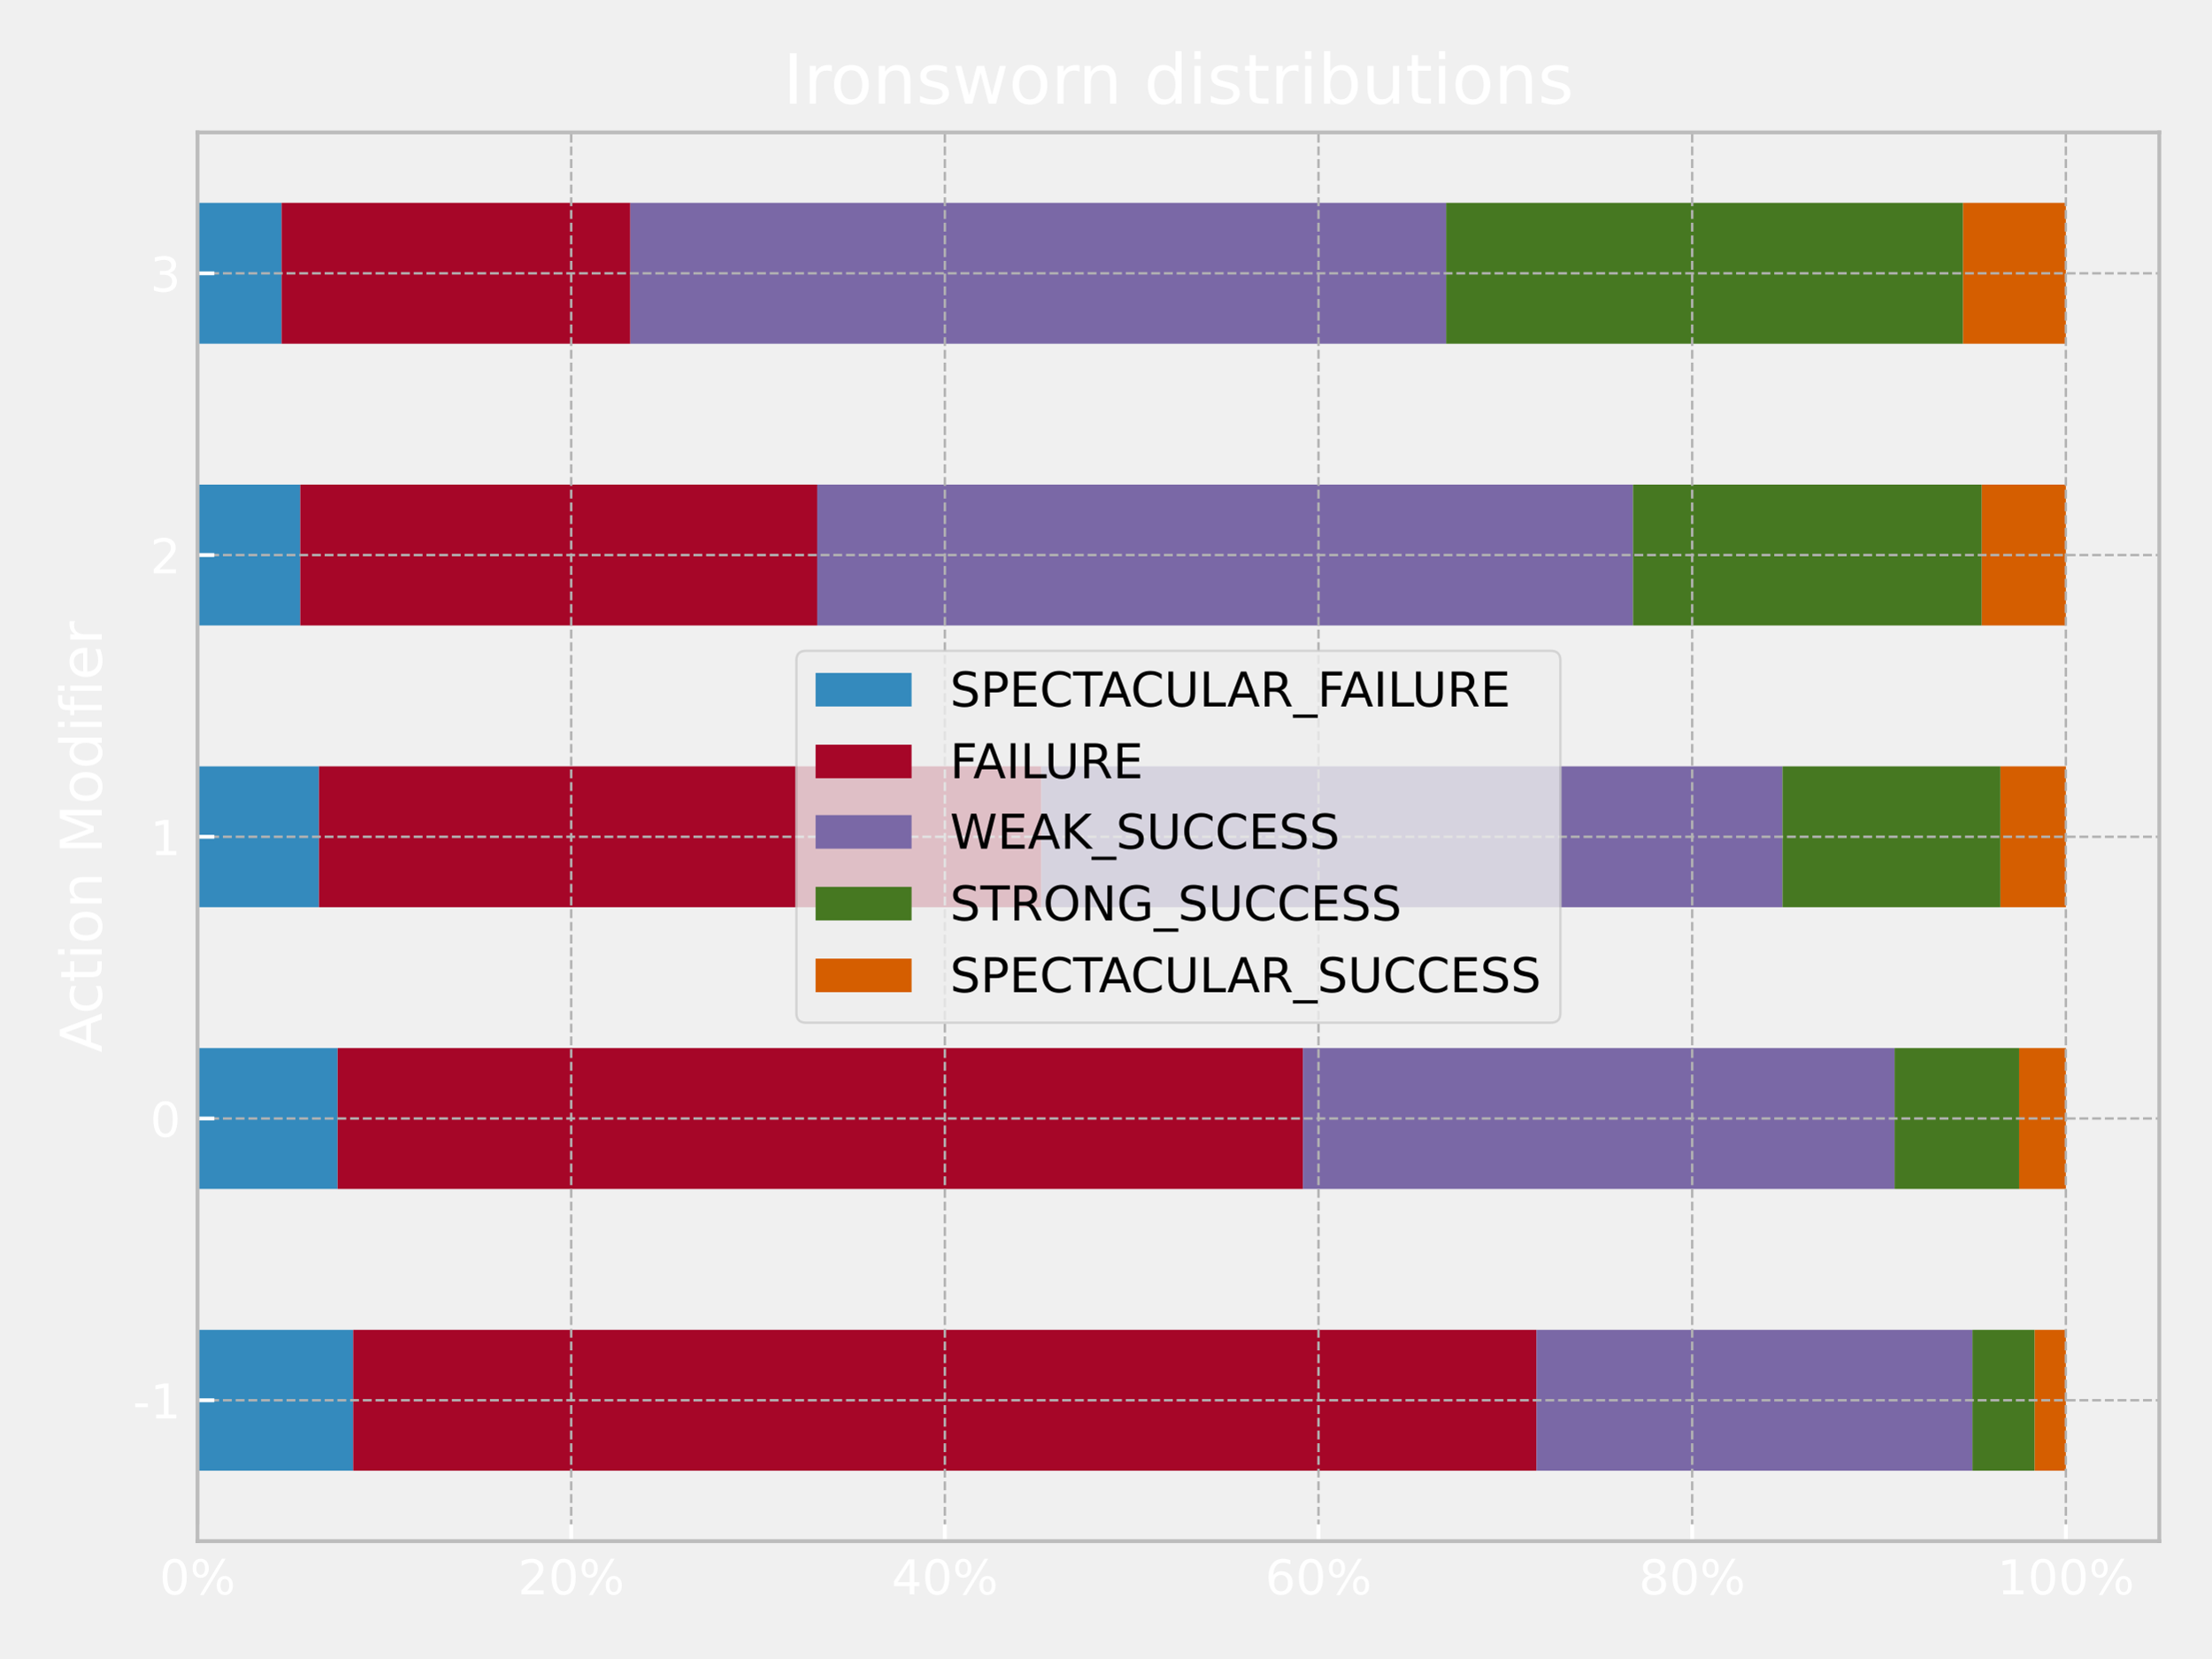
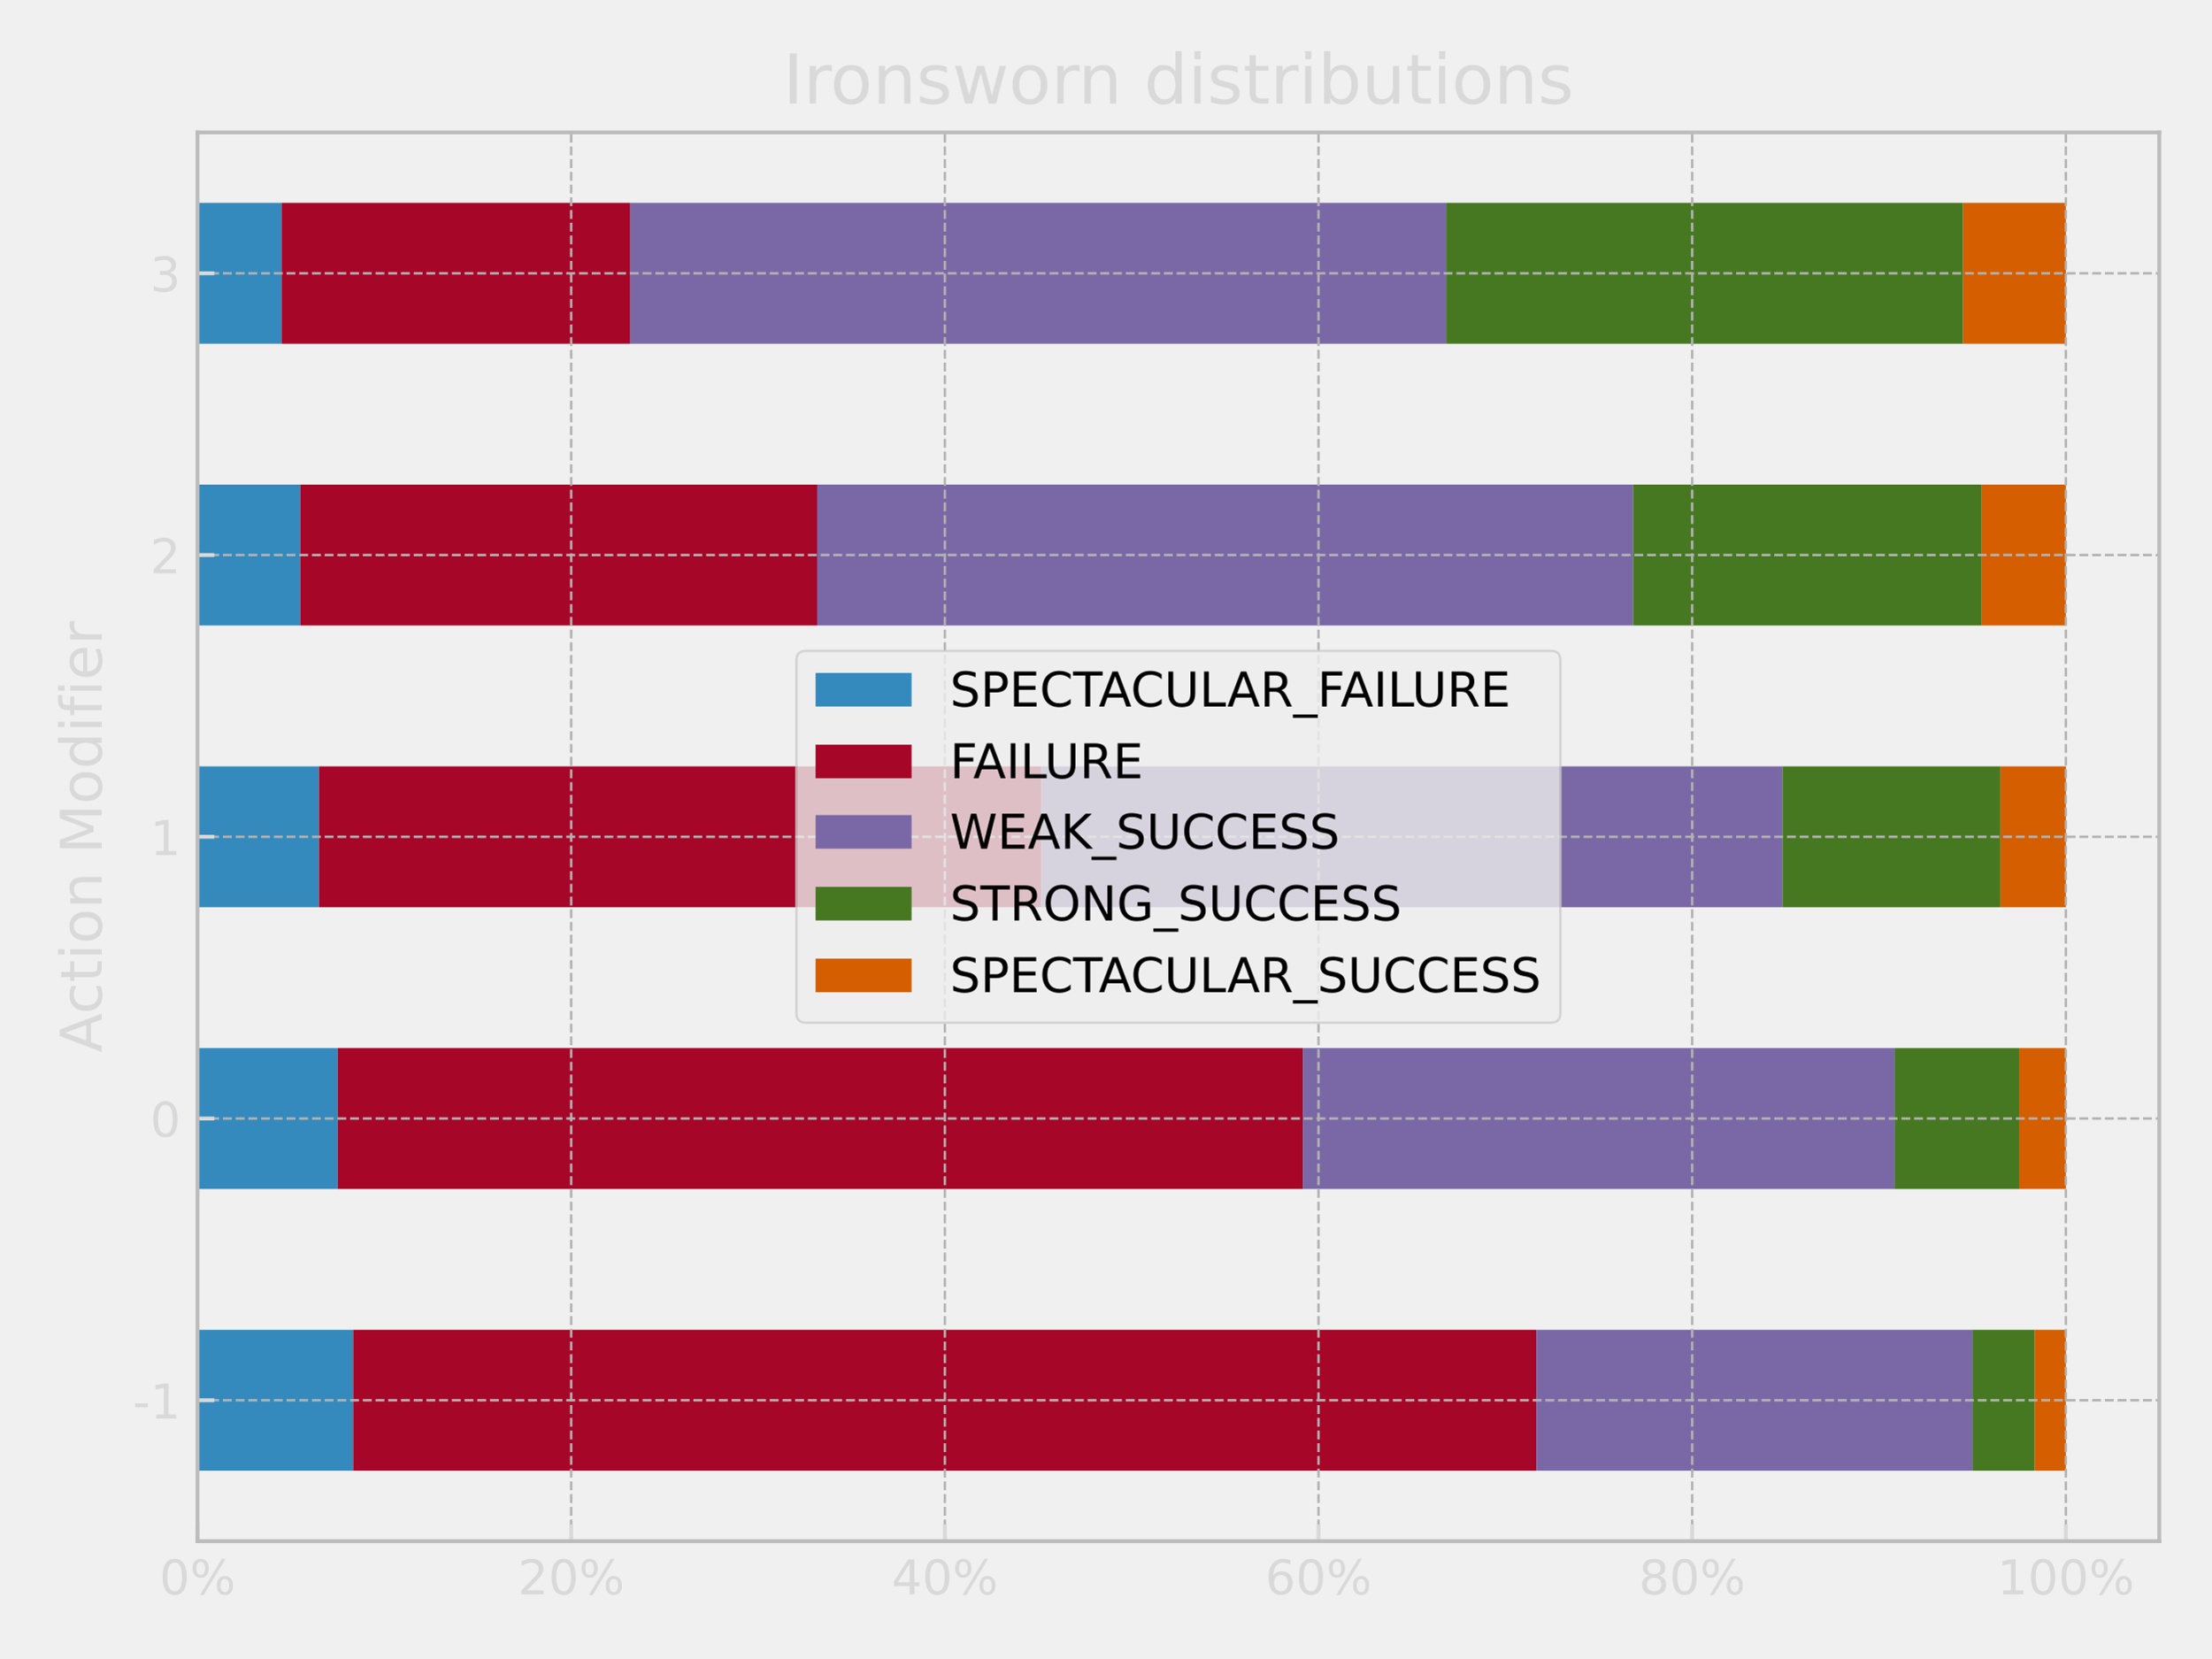
<svg xmlns="http://www.w3.org/2000/svg" xmlns:xlink="http://www.w3.org/1999/xlink" width="460.8pt" height="345.6pt" viewBox="0 0 460.8 345.6" version="1.1">
  <defs>
    <style type="text/css">*{stroke-linejoin: round; stroke-linecap: butt}</style>
  </defs>
  <g id="figure_1">
    <g id="patch_1">
      <path d="M 0 345.6  L 460.8 345.6  L 460.8 0  L 0 0  L 0 345.6  z " style="fill: none" />
    </g>
    <g id="axes_1">
      <g id="patch_2">
        <path d="M 41.16 321.22  L 450 321.22  L 450 27.6  L 41.16 27.6  L 41.16 321.22  z " style="fill: none" />
      </g>
      <g id="patch_3">
        <path d="M 41.16 306.539  L 73.608 306.539  L 73.608 277.177  L 41.16 277.177  z " clip-path="url(#p6f281b0766)" style="fill: #348abd" />
      </g>
      <g id="patch_4">
        <path d="M 41.16 247.815  L 70.363 247.815  L 70.363 218.453  L 41.16 218.453  z " clip-path="url(#p6f281b0766)" style="fill: #348abd" />
      </g>
      <g id="patch_5">
        <path d="M 41.16 189.091  L 66.469 189.091  L 66.469 159.729  L 41.16 159.729  z " clip-path="url(#p6f281b0766)" style="fill: #348abd" />
      </g>
      <g id="patch_6">
        <path d="M 41.16 130.367  L 62.575 130.367  L 62.575 101.005  L 41.16 101.005  z " clip-path="url(#p6f281b0766)" style="fill: #348abd" />
      </g>
      <g id="patch_7">
        <path d="M 41.16 71.643  L 58.682 71.643  L 58.682 42.281  L 41.16 42.281  z " clip-path="url(#p6f281b0766)" style="fill: #348abd" />
      </g>
      <g id="patch_8">
        <path d="M 73.608 306.539  L 320.21 306.539  L 320.21 277.177  L 73.608 277.177  z " clip-path="url(#p6f281b0766)" style="fill: #a60628" />
      </g>
      <g id="patch_9">
        <path d="M 70.363 247.815  L 271.538 247.815  L 271.538 218.453  L 70.363 218.453  z " clip-path="url(#p6f281b0766)" style="fill: #a60628" />
      </g>
      <g id="patch_10">
        <path d="M 66.469 189.091  L 217.026 189.091  L 217.026 159.729  L 66.469 159.729  z " clip-path="url(#p6f281b0766)" style="fill: #a60628" />
      </g>
      <g id="patch_11">
        <path d="M 62.575 130.367  L 170.302 130.367  L 170.302 101.005  L 62.575 101.005  z " clip-path="url(#p6f281b0766)" style="fill: #a60628" />
      </g>
      <g id="patch_12">
        <path d="M 58.682 71.643  L 131.364 71.643  L 131.364 42.281  L 58.682 42.281  z " clip-path="url(#p6f281b0766)" style="fill: #a60628" />
      </g>
      <g id="patch_13">
        <path d="M 320.21 306.539  L 411.063 306.539  L 411.063 277.177  L 320.21 277.177  z " clip-path="url(#p6f281b0766)" style="fill: #7a68a6" />
      </g>
      <g id="patch_14">
        <path d="M 271.538 247.815  L 394.839 247.815  L 394.839 218.453  L 271.538 218.453  z " clip-path="url(#p6f281b0766)" style="fill: #7a68a6" />
      </g>
      <g id="patch_15">
        <path d="M 217.026 189.091  L 371.477 189.091  L 371.477 159.729  L 217.026 159.729  z " clip-path="url(#p6f281b0766)" style="fill: #7a68a6" />
      </g>
      <g id="patch_16">
        <path d="M 170.302 130.367  L 340.327 130.367  L 340.327 101.005  L 170.302 101.005  z " clip-path="url(#p6f281b0766)" style="fill: #7a68a6" />
      </g>
      <g id="patch_17">
        <path d="M 131.364 71.643  L 301.39 71.643  L 301.39 42.281  L 131.364 42.281  z " clip-path="url(#p6f281b0766)" style="fill: #7a68a6" />
      </g>
      <g id="patch_18">
        <path d="M 411.063 306.539  L 424.042 306.539  L 424.042 277.177  L 411.063 277.177  z " clip-path="url(#p6f281b0766)" style="fill: #467821" />
      </g>
      <g id="patch_19">
        <path d="M 394.839 247.815  L 420.797 247.815  L 420.797 218.453  L 394.839 218.453  z " clip-path="url(#p6f281b0766)" style="fill: #467821" />
      </g>
      <g id="patch_20">
        <path d="M 371.477 189.091  L 416.903 189.091  L 416.903 159.729  L 371.477 159.729  z " clip-path="url(#p6f281b0766)" style="fill: #467821" />
      </g>
      <g id="patch_21">
        <path d="M 340.327 130.367  L 413.01 130.367  L 413.01 101.005  L 340.327 101.005  z " clip-path="url(#p6f281b0766)" style="fill: #467821" />
      </g>
      <g id="patch_22">
        <path d="M 301.39 71.643  L 409.116 71.643  L 409.116 42.281  L 301.39 42.281  z " clip-path="url(#p6f281b0766)" style="fill: #467821" />
      </g>
      <g id="patch_23">
        <path d="M 424.042 306.539  L 430.531 306.539  L 430.531 277.177  L 424.042 277.177  z " clip-path="url(#p6f281b0766)" style="fill: #d55e00" />
      </g>
      <g id="patch_24">
        <path d="M 420.797 247.815  L 430.531 247.815  L 430.531 218.453  L 420.797 218.453  z " clip-path="url(#p6f281b0766)" style="fill: #d55e00" />
      </g>
      <g id="patch_25">
        <path d="M 416.903 189.091  L 430.531 189.091  L 430.531 159.729  L 416.903 159.729  z " clip-path="url(#p6f281b0766)" style="fill: #d55e00" />
      </g>
      <g id="patch_26">
        <path d="M 413.01 130.367  L 430.531 130.367  L 430.531 101.005  L 413.01 101.005  z " clip-path="url(#p6f281b0766)" style="fill: #d55e00" />
      </g>
      <g id="patch_27">
        <path d="M 409.116 71.643  L 430.531 71.643  L 430.531 42.281  L 409.116 42.281  z " clip-path="url(#p6f281b0766)" style="fill: #d55e00" />
      </g>
      <g id="matplotlib.axis_1">
        <g id="xtick_1">
          <g id="line2d_1">
            <path d="M 41.16 321.22  L 41.16 27.6  " clip-path="url(#p6f281b0766)" style="fill: none; stroke-dasharray: 1.85,0.8; stroke-dashoffset: 0; stroke: #b2b2b2; stroke-width: 0.5" />
          </g>
          <g id="line2d_2">
            <defs>
-               <path id="me7b566c983" d="M 0 0  L 0 -3.5  " style="stroke: #ffffff; stroke-width: 0.8" />
+               <path id="mfbdbcccea6" d="M 0 0  L 0 -3.5  " style="stroke: #d9d9d9; stroke-width: 0.8" />
            </defs>
            <g>
-               <use xlink:href="#me7b566c983" x="41.16" y="321.22" style="fill: #ffffff; stroke: #ffffff; stroke-width: 0.8" />
+               <use xlink:href="#mfbdbcccea6" x="41.16" y="321.22" style="fill: #d9d9d9; stroke: #d9d9d9; stroke-width: 0.8" />
            </g>
          </g>
          <g id="text_1">
-             <g style="fill: #ffffff" transform="translate(33.22797 332.3184) scale(0.1 -0.1)">
+             <g style="fill: #d9d9d9" transform="translate(33.22797 332.3184) scale(0.1 -0.1)">
              <defs>
                <path id="DejaVuSans-30" d="M 2034 4250  Q 1547 4250 1301 3770  Q 1056 3291 1056 2328  Q 1056 1369 1301 889  Q 1547 409 2034 409  Q 2525 409 2770 889  Q 3016 1369 3016 2328  Q 3016 3291 2770 3770  Q 2525 4250 2034 4250  z M 2034 4750  Q 2819 4750 3233 4129  Q 3647 3509 3647 2328  Q 3647 1150 3233 529  Q 2819 -91 2034 -91  Q 1250 -91 836 529  Q 422 1150 422 2328  Q 422 3509 836 4129  Q 1250 4750 2034 4750  z " transform="scale(0.015625)" />
                <path id="DejaVuSans-25" d="M 4653 2053  Q 4381 2053 4226 1822  Q 4072 1591 4072 1178  Q 4072 772 4226 539  Q 4381 306 4653 306  Q 4919 306 5073 539  Q 5228 772 5228 1178  Q 5228 1588 5073 1820  Q 4919 2053 4653 2053  z M 4653 2450  Q 5147 2450 5437 2106  Q 5728 1763 5728 1178  Q 5728 594 5436 251  Q 5144 -91 4653 -91  Q 4153 -91 3862 251  Q 3572 594 3572 1178  Q 3572 1766 3864 2108  Q 4156 2450 4653 2450  z M 1428 4353  Q 1159 4353 1004 4120  Q 850 3888 850 3481  Q 850 3069 1003 2837  Q 1156 2606 1428 2606  Q 1700 2606 1854 2837  Q 2009 3069 2009 3481  Q 2009 3884 1853 4118  Q 1697 4353 1428 4353  z M 4250 4750  L 4750 4750  L 1831 -91  L 1331 -91  L 4250 4750  z M 1428 4750  Q 1922 4750 2215 4408  Q 2509 4066 2509 3481  Q 2509 2891 2217 2550  Q 1925 2209 1428 2209  Q 931 2209 642 2551  Q 353 2894 353 3481  Q 353 4063 643 4406  Q 934 4750 1428 4750  z " transform="scale(0.015625)" />
              </defs>
              <use xlink:href="#DejaVuSans-30" />
              <use xlink:href="#DejaVuSans-25" transform="translate(63.62305 0)" />
            </g>
          </g>
        </g>
        <g id="xtick_2">
          <g id="line2d_3">
            <path d="M 119.034 321.22  L 119.034 27.6  " clip-path="url(#p6f281b0766)" style="fill: none; stroke-dasharray: 1.85,0.8; stroke-dashoffset: 0; stroke: #b2b2b2; stroke-width: 0.5" />
          </g>
          <g id="line2d_4">
            <g>
-               <use xlink:href="#me7b566c983" x="119.034" y="321.22" style="fill: #ffffff; stroke: #ffffff; stroke-width: 0.8" />
+               <use xlink:href="#mfbdbcccea6" x="119.034" y="321.22" style="fill: #d9d9d9; stroke: #d9d9d9; stroke-width: 0.8" />
            </g>
          </g>
          <g id="text_2">
-             <g style="fill: #ffffff" transform="translate(107.921 332.3184) scale(0.1 -0.1)">
+             <g style="fill: #d9d9d9" transform="translate(107.921 332.3184) scale(0.1 -0.1)">
              <defs>
                <path id="DejaVuSans-32" d="M 1228 531  L 3431 531  L 3431 0  L 469 0  L 469 531  Q 828 903 1448 1529  Q 2069 2156 2228 2338  Q 2531 2678 2651 2914  Q 2772 3150 2772 3378  Q 2772 3750 2511 3984  Q 2250 4219 1831 4219  Q 1534 4219 1204 4116  Q 875 4013 500 3803  L 500 4441  Q 881 4594 1212 4672  Q 1544 4750 1819 4750  Q 2544 4750 2975 4387  Q 3406 4025 3406 3419  Q 3406 3131 3298 2873  Q 3191 2616 2906 2266  Q 2828 2175 2409 1742  Q 1991 1309 1228 531  z " transform="scale(0.015625)" />
              </defs>
              <use xlink:href="#DejaVuSans-32" />
              <use xlink:href="#DejaVuSans-30" transform="translate(63.62305 0)" />
              <use xlink:href="#DejaVuSans-25" transform="translate(127.2461 0)" />
            </g>
          </g>
        </g>
        <g id="xtick_3">
          <g id="line2d_5">
            <path d="M 196.909 321.22  L 196.909 27.6  " clip-path="url(#p6f281b0766)" style="fill: none; stroke-dasharray: 1.85,0.8; stroke-dashoffset: 0; stroke: #b2b2b2; stroke-width: 0.5" />
          </g>
          <g id="line2d_6">
            <g>
-               <use xlink:href="#me7b566c983" x="196.909" y="321.22" style="fill: #ffffff; stroke: #ffffff; stroke-width: 0.8" />
+               <use xlink:href="#mfbdbcccea6" x="196.909" y="321.22" style="fill: #d9d9d9; stroke: #d9d9d9; stroke-width: 0.8" />
            </g>
          </g>
          <g id="text_3">
-             <g style="fill: #ffffff" transform="translate(185.7953 332.3184) scale(0.1 -0.1)">
+             <g style="fill: #d9d9d9" transform="translate(185.7953 332.3184) scale(0.1 -0.1)">
              <defs>
                <path id="DejaVuSans-34" d="M 2419 4116  L 825 1625  L 2419 1625  L 2419 4116  z M 2253 4666  L 3047 4666  L 3047 1625  L 3713 1625  L 3713 1100  L 3047 1100  L 3047 0  L 2419 0  L 2419 1100  L 313 1100  L 313 1709  L 2253 4666  z " transform="scale(0.015625)" />
              </defs>
              <use xlink:href="#DejaVuSans-34" />
              <use xlink:href="#DejaVuSans-30" transform="translate(63.62305 0)" />
              <use xlink:href="#DejaVuSans-25" transform="translate(127.2461 0)" />
            </g>
          </g>
        </g>
        <g id="xtick_4">
          <g id="line2d_7">
            <path d="M 274.783 321.22  L 274.783 27.6  " clip-path="url(#p6f281b0766)" style="fill: none; stroke-dasharray: 1.85,0.8; stroke-dashoffset: 0; stroke: #b2b2b2; stroke-width: 0.5" />
          </g>
          <g id="line2d_8">
            <g>
-               <use xlink:href="#me7b566c983" x="274.783" y="321.22" style="fill: #ffffff; stroke: #ffffff; stroke-width: 0.8" />
+               <use xlink:href="#mfbdbcccea6" x="274.783" y="321.22" style="fill: #d9d9d9; stroke: #d9d9d9; stroke-width: 0.8" />
            </g>
          </g>
          <g id="text_4">
-             <g style="fill: #ffffff" transform="translate(263.6696 332.3184) scale(0.1 -0.1)">
+             <g style="fill: #d9d9d9" transform="translate(263.6696 332.3184) scale(0.1 -0.1)">
              <defs>
                <path id="DejaVuSans-36" d="M 2113 2584  Q 1688 2584 1439 2293  Q 1191 2003 1191 1497  Q 1191 994 1439 701  Q 1688 409 2113 409  Q 2538 409 2786 701  Q 3034 994 3034 1497  Q 3034 2003 2786 2293  Q 2538 2584 2113 2584  z M 3366 4563  L 3366 3988  Q 3128 4100 2886 4159  Q 2644 4219 2406 4219  Q 1781 4219 1451 3797  Q 1122 3375 1075 2522  Q 1259 2794 1537 2939  Q 1816 3084 2150 3084  Q 2853 3084 3261 2657  Q 3669 2231 3669 1497  Q 3669 778 3244 343  Q 2819 -91 2113 -91  Q 1303 -91 875 529  Q 447 1150 447 2328  Q 447 3434 972 4092  Q 1497 4750 2381 4750  Q 2619 4750 2861 4703  Q 3103 4656 3366 4563  z " transform="scale(0.015625)" />
              </defs>
              <use xlink:href="#DejaVuSans-36" />
              <use xlink:href="#DejaVuSans-30" transform="translate(63.62305 0)" />
              <use xlink:href="#DejaVuSans-25" transform="translate(127.2461 0)" />
            </g>
          </g>
        </g>
        <g id="xtick_5">
          <g id="line2d_9">
            <path d="M 352.657 321.22  L 352.657 27.6  " clip-path="url(#p6f281b0766)" style="fill: none; stroke-dasharray: 1.85,0.8; stroke-dashoffset: 0; stroke: #b2b2b2; stroke-width: 0.5" />
          </g>
          <g id="line2d_10">
            <g>
-               <use xlink:href="#me7b566c983" x="352.657" y="321.22" style="fill: #ffffff; stroke: #ffffff; stroke-width: 0.8" />
+               <use xlink:href="#mfbdbcccea6" x="352.657" y="321.22" style="fill: #d9d9d9; stroke: #d9d9d9; stroke-width: 0.8" />
            </g>
          </g>
          <g id="text_5">
-             <g style="fill: #ffffff" transform="translate(341.5439 332.3184) scale(0.1 -0.1)">
+             <g style="fill: #d9d9d9" transform="translate(341.5439 332.3184) scale(0.1 -0.1)">
              <defs>
                <path id="DejaVuSans-38" d="M 2034 2216  Q 1584 2216 1326 1975  Q 1069 1734 1069 1313  Q 1069 891 1326 650  Q 1584 409 2034 409  Q 2484 409 2743 651  Q 3003 894 3003 1313  Q 3003 1734 2745 1975  Q 2488 2216 2034 2216  z M 1403 2484  Q 997 2584 770 2862  Q 544 3141 544 3541  Q 544 4100 942 4425  Q 1341 4750 2034 4750  Q 2731 4750 3128 4425  Q 3525 4100 3525 3541  Q 3525 3141 3298 2862  Q 3072 2584 2669 2484  Q 3125 2378 3379 2068  Q 3634 1759 3634 1313  Q 3634 634 3220 271  Q 2806 -91 2034 -91  Q 1263 -91 848 271  Q 434 634 434 1313  Q 434 1759 690 2068  Q 947 2378 1403 2484  z M 1172 3481  Q 1172 3119 1398 2916  Q 1625 2713 2034 2713  Q 2441 2713 2670 2916  Q 2900 3119 2900 3481  Q 2900 3844 2670 4047  Q 2441 4250 2034 4250  Q 1625 4250 1398 4047  Q 1172 3844 1172 3481  z " transform="scale(0.015625)" />
              </defs>
              <use xlink:href="#DejaVuSans-38" />
              <use xlink:href="#DejaVuSans-30" transform="translate(63.62305 0)" />
              <use xlink:href="#DejaVuSans-25" transform="translate(127.2461 0)" />
            </g>
          </g>
        </g>
        <g id="xtick_6">
          <g id="line2d_11">
            <path d="M 430.531 321.22  L 430.531 27.6  " clip-path="url(#p6f281b0766)" style="fill: none; stroke-dasharray: 1.85,0.8; stroke-dashoffset: 0; stroke: #b2b2b2; stroke-width: 0.5" />
          </g>
          <g id="line2d_12">
            <g>
-               <use xlink:href="#me7b566c983" x="430.531" y="321.22" style="fill: #ffffff; stroke: #ffffff; stroke-width: 0.8" />
+               <use xlink:href="#mfbdbcccea6" x="430.531" y="321.22" style="fill: #d9d9d9; stroke: #d9d9d9; stroke-width: 0.8" />
            </g>
          </g>
          <g id="text_6">
-             <g style="fill: #ffffff" transform="translate(416.2369 332.3184) scale(0.1 -0.1)">
+             <g style="fill: #d9d9d9" transform="translate(416.2369 332.3184) scale(0.1 -0.1)">
              <defs>
                <path id="DejaVuSans-31" d="M 794 531  L 1825 531  L 1825 4091  L 703 3866  L 703 4441  L 1819 4666  L 2450 4666  L 2450 531  L 3481 531  L 3481 0  L 794 0  L 794 531  z " transform="scale(0.015625)" />
              </defs>
              <use xlink:href="#DejaVuSans-31" />
              <use xlink:href="#DejaVuSans-30" transform="translate(63.62305 0)" />
              <use xlink:href="#DejaVuSans-30" transform="translate(127.2461 0)" />
              <use xlink:href="#DejaVuSans-25" transform="translate(190.8691 0)" />
            </g>
          </g>
        </g>
      </g>
      <g id="matplotlib.axis_2">
        <g id="ytick_1">
          <g id="line2d_13">
            <path d="M 41.16 291.858  L 450 291.858  " clip-path="url(#p6f281b0766)" style="fill: none; stroke-dasharray: 1.85,0.8; stroke-dashoffset: 0; stroke: #b2b2b2; stroke-width: 0.5" />
          </g>
          <g id="line2d_14">
            <defs>
-               <path id="m08e0ffcb65" d="M 0 0  L 3.5 0  " style="stroke: #ffffff; stroke-width: 0.8" />
+               <path id="m9e5c36b75b" d="M 0 0  L 3.5 0  " style="stroke: #d9d9d9; stroke-width: 0.8" />
            </defs>
            <g>
-               <use xlink:href="#m08e0ffcb65" x="41.16" y="291.858" style="fill: #ffffff; stroke: #ffffff; stroke-width: 0.8" />
+               <use xlink:href="#m9e5c36b75b" x="41.16" y="291.858" style="fill: #d9d9d9; stroke: #d9d9d9; stroke-width: 0.8" />
            </g>
          </g>
          <g id="text_7">
-             <g style="fill: #ffffff" transform="translate(27.68969 295.6572) scale(0.1 -0.1)">
+             <g style="fill: #d9d9d9" transform="translate(27.68969 295.6572) scale(0.1 -0.1)">
              <defs>
                <path id="DejaVuSans-2d" d="M 313 2009  L 1997 2009  L 1997 1497  L 313 1497  L 313 2009  z " transform="scale(0.015625)" />
              </defs>
              <use xlink:href="#DejaVuSans-2d" />
              <use xlink:href="#DejaVuSans-31" transform="translate(36.08398 0)" />
            </g>
          </g>
        </g>
        <g id="ytick_2">
          <g id="line2d_15">
            <path d="M 41.16 233.134  L 450 233.134  " clip-path="url(#p6f281b0766)" style="fill: none; stroke-dasharray: 1.85,0.8; stroke-dashoffset: 0; stroke: #b2b2b2; stroke-width: 0.5" />
          </g>
          <g id="line2d_16">
            <g>
-               <use xlink:href="#m08e0ffcb65" x="41.16" y="233.134" style="fill: #ffffff; stroke: #ffffff; stroke-width: 0.8" />
+               <use xlink:href="#m9e5c36b75b" x="41.16" y="233.134" style="fill: #d9d9d9; stroke: #d9d9d9; stroke-width: 0.8" />
            </g>
          </g>
          <g id="text_8">
-             <g style="fill: #ffffff" transform="translate(31.2975 236.9332) scale(0.1 -0.1)">
+             <g style="fill: #d9d9d9" transform="translate(31.2975 236.9332) scale(0.1 -0.1)">
              <use xlink:href="#DejaVuSans-30" />
            </g>
          </g>
        </g>
        <g id="ytick_3">
          <g id="line2d_17">
            <path d="M 41.16 174.41  L 450 174.41  " clip-path="url(#p6f281b0766)" style="fill: none; stroke-dasharray: 1.85,0.8; stroke-dashoffset: 0; stroke: #b2b2b2; stroke-width: 0.5" />
          </g>
          <g id="line2d_18">
            <g>
-               <use xlink:href="#m08e0ffcb65" x="41.16" y="174.41" style="fill: #ffffff; stroke: #ffffff; stroke-width: 0.8" />
+               <use xlink:href="#m9e5c36b75b" x="41.16" y="174.41" style="fill: #d9d9d9; stroke: #d9d9d9; stroke-width: 0.8" />
            </g>
          </g>
          <g id="text_9">
-             <g style="fill: #ffffff" transform="translate(31.2975 178.2092) scale(0.1 -0.1)">
+             <g style="fill: #d9d9d9" transform="translate(31.2975 178.2092) scale(0.1 -0.1)">
              <use xlink:href="#DejaVuSans-31" />
            </g>
          </g>
        </g>
        <g id="ytick_4">
          <g id="line2d_19">
            <path d="M 41.16 115.686  L 450 115.686  " clip-path="url(#p6f281b0766)" style="fill: none; stroke-dasharray: 1.85,0.8; stroke-dashoffset: 0; stroke: #b2b2b2; stroke-width: 0.5" />
          </g>
          <g id="line2d_20">
            <g>
-               <use xlink:href="#m08e0ffcb65" x="41.16" y="115.686" style="fill: #ffffff; stroke: #ffffff; stroke-width: 0.8" />
+               <use xlink:href="#m9e5c36b75b" x="41.16" y="115.686" style="fill: #d9d9d9; stroke: #d9d9d9; stroke-width: 0.8" />
            </g>
          </g>
          <g id="text_10">
-             <g style="fill: #ffffff" transform="translate(31.2975 119.4852) scale(0.1 -0.1)">
+             <g style="fill: #d9d9d9" transform="translate(31.2975 119.4852) scale(0.1 -0.1)">
              <use xlink:href="#DejaVuSans-32" />
            </g>
          </g>
        </g>
        <g id="ytick_5">
          <g id="line2d_21">
            <path d="M 41.16 56.962  L 450 56.962  " clip-path="url(#p6f281b0766)" style="fill: none; stroke-dasharray: 1.85,0.8; stroke-dashoffset: 0; stroke: #b2b2b2; stroke-width: 0.5" />
          </g>
          <g id="line2d_22">
            <g>
-               <use xlink:href="#m08e0ffcb65" x="41.16" y="56.962" style="fill: #ffffff; stroke: #ffffff; stroke-width: 0.8" />
+               <use xlink:href="#m9e5c36b75b" x="41.16" y="56.962" style="fill: #d9d9d9; stroke: #d9d9d9; stroke-width: 0.8" />
            </g>
          </g>
          <g id="text_11">
-             <g style="fill: #ffffff" transform="translate(31.2975 60.76122) scale(0.1 -0.1)">
+             <g style="fill: #d9d9d9" transform="translate(31.2975 60.76122) scale(0.1 -0.1)">
              <defs>
                <path id="DejaVuSans-33" d="M 2597 2516  Q 3050 2419 3304 2112  Q 3559 1806 3559 1356  Q 3559 666 3084 287  Q 2609 -91 1734 -91  Q 1441 -91 1130 -33  Q 819 25 488 141  L 488 750  Q 750 597 1062 519  Q 1375 441 1716 441  Q 2309 441 2620 675  Q 2931 909 2931 1356  Q 2931 1769 2642 2001  Q 2353 2234 1838 2234  L 1294 2234  L 1294 2753  L 1863 2753  Q 2328 2753 2575 2939  Q 2822 3125 2822 3475  Q 2822 3834 2567 4026  Q 2313 4219 1838 4219  Q 1578 4219 1281 4162  Q 984 4106 628 3988  L 628 4550  Q 988 4650 1302 4700  Q 1616 4750 1894 4750  Q 2613 4750 3031 4423  Q 3450 4097 3450 3541  Q 3450 3153 3228 2886  Q 3006 2619 2597 2516  z " transform="scale(0.015625)" />
              </defs>
              <use xlink:href="#DejaVuSans-33" />
            </g>
          </g>
        </g>
        <g id="text_12">
-           <g style="fill: #ffffff" transform="translate(21.19406 219.3697) rotate(-90) scale(0.12 -0.12)">
+           <g style="fill: #d9d9d9" transform="translate(21.19406 219.3697) rotate(-90) scale(0.12 -0.12)">
            <defs>
              <path id="DejaVuSans-41" d="M 2188 4044  L 1331 1722  L 3047 1722  L 2188 4044  z M 1831 4666  L 2547 4666  L 4325 0  L 3669 0  L 3244 1197  L 1141 1197  L 716 0  L 50 0  L 1831 4666  z " transform="scale(0.015625)" />
              <path id="DejaVuSans-63" d="M 3122 3366  L 3122 2828  Q 2878 2963 2633 3030  Q 2388 3097 2138 3097  Q 1578 3097 1268 2742  Q 959 2388 959 1747  Q 959 1106 1268 751  Q 1578 397 2138 397  Q 2388 397 2633 464  Q 2878 531 3122 666  L 3122 134  Q 2881 22 2623 -34  Q 2366 -91 2075 -91  Q 1284 -91 818 406  Q 353 903 353 1747  Q 353 2603 823 3093  Q 1294 3584 2113 3584  Q 2378 3584 2631 3529  Q 2884 3475 3122 3366  z " transform="scale(0.015625)" />
              <path id="DejaVuSans-74" d="M 1172 4494  L 1172 3500  L 2356 3500  L 2356 3053  L 1172 3053  L 1172 1153  Q 1172 725 1289 603  Q 1406 481 1766 481  L 2356 481  L 2356 0  L 1766 0  Q 1100 0 847 248  Q 594 497 594 1153  L 594 3053  L 172 3053  L 172 3500  L 594 3500  L 594 4494  L 1172 4494  z " transform="scale(0.015625)" />
              <path id="DejaVuSans-69" d="M 603 3500  L 1178 3500  L 1178 0  L 603 0  L 603 3500  z M 603 4863  L 1178 4863  L 1178 4134  L 603 4134  L 603 4863  z " transform="scale(0.015625)" />
              <path id="DejaVuSans-6f" d="M 1959 3097  Q 1497 3097 1228 2736  Q 959 2375 959 1747  Q 959 1119 1226 758  Q 1494 397 1959 397  Q 2419 397 2687 759  Q 2956 1122 2956 1747  Q 2956 2369 2687 2733  Q 2419 3097 1959 3097  z M 1959 3584  Q 2709 3584 3137 3096  Q 3566 2609 3566 1747  Q 3566 888 3137 398  Q 2709 -91 1959 -91  Q 1206 -91 779 398  Q 353 888 353 1747  Q 353 2609 779 3096  Q 1206 3584 1959 3584  z " transform="scale(0.015625)" />
              <path id="DejaVuSans-6e" d="M 3513 2113  L 3513 0  L 2938 0  L 2938 2094  Q 2938 2591 2744 2837  Q 2550 3084 2163 3084  Q 1697 3084 1428 2787  Q 1159 2491 1159 1978  L 1159 0  L 581 0  L 581 3500  L 1159 3500  L 1159 2956  Q 1366 3272 1645 3428  Q 1925 3584 2291 3584  Q 2894 3584 3203 3211  Q 3513 2838 3513 2113  z " transform="scale(0.015625)" />
              <path id="DejaVuSans-20" transform="scale(0.015625)" />
              <path id="DejaVuSans-4d" d="M 628 4666  L 1569 4666  L 2759 1491  L 3956 4666  L 4897 4666  L 4897 0  L 4281 0  L 4281 4097  L 3078 897  L 2444 897  L 1241 4097  L 1241 0  L 628 0  L 628 4666  z " transform="scale(0.015625)" />
              <path id="DejaVuSans-64" d="M 2906 2969  L 2906 4863  L 3481 4863  L 3481 0  L 2906 0  L 2906 525  Q 2725 213 2448 61  Q 2172 -91 1784 -91  Q 1150 -91 751 415  Q 353 922 353 1747  Q 353 2572 751 3078  Q 1150 3584 1784 3584  Q 2172 3584 2448 3432  Q 2725 3281 2906 2969  z M 947 1747  Q 947 1113 1208 752  Q 1469 391 1925 391  Q 2381 391 2643 752  Q 2906 1113 2906 1747  Q 2906 2381 2643 2742  Q 2381 3103 1925 3103  Q 1469 3103 1208 2742  Q 947 2381 947 1747  z " transform="scale(0.015625)" />
              <path id="DejaVuSans-66" d="M 2375 4863  L 2375 4384  L 1825 4384  Q 1516 4384 1395 4259  Q 1275 4134 1275 3809  L 1275 3500  L 2222 3500  L 2222 3053  L 1275 3053  L 1275 0  L 697 0  L 697 3053  L 147 3053  L 147 3500  L 697 3500  L 697 3744  Q 697 4328 969 4595  Q 1241 4863 1831 4863  L 2375 4863  z " transform="scale(0.015625)" />
              <path id="DejaVuSans-65" d="M 3597 1894  L 3597 1613  L 953 1613  Q 991 1019 1311 708  Q 1631 397 2203 397  Q 2534 397 2845 478  Q 3156 559 3463 722  L 3463 178  Q 3153 47 2828 -22  Q 2503 -91 2169 -91  Q 1331 -91 842 396  Q 353 884 353 1716  Q 353 2575 817 3079  Q 1281 3584 2069 3584  Q 2775 3584 3186 3129  Q 3597 2675 3597 1894  z M 3022 2063  Q 3016 2534 2758 2815  Q 2500 3097 2075 3097  Q 1594 3097 1305 2825  Q 1016 2553 972 2059  L 3022 2063  z " transform="scale(0.015625)" />
              <path id="DejaVuSans-72" d="M 2631 2963  Q 2534 3019 2420 3045  Q 2306 3072 2169 3072  Q 1681 3072 1420 2755  Q 1159 2438 1159 1844  L 1159 0  L 581 0  L 581 3500  L 1159 3500  L 1159 2956  Q 1341 3275 1631 3429  Q 1922 3584 2338 3584  Q 2397 3584 2469 3576  Q 2541 3569 2628 3553  L 2631 2963  z " transform="scale(0.015625)" />
            </defs>
            <use xlink:href="#DejaVuSans-41" />
            <use xlink:href="#DejaVuSans-63" transform="translate(66.6582 0)" />
            <use xlink:href="#DejaVuSans-74" transform="translate(121.6387 0)" />
            <use xlink:href="#DejaVuSans-69" transform="translate(160.8477 0)" />
            <use xlink:href="#DejaVuSans-6f" transform="translate(188.6309 0)" />
            <use xlink:href="#DejaVuSans-6e" transform="translate(249.8125 0)" />
            <use xlink:href="#DejaVuSans-20" transform="translate(313.1914 0)" />
            <use xlink:href="#DejaVuSans-4d" transform="translate(344.9785 0)" />
            <use xlink:href="#DejaVuSans-6f" transform="translate(431.2578 0)" />
            <use xlink:href="#DejaVuSans-64" transform="translate(492.4395 0)" />
            <use xlink:href="#DejaVuSans-69" transform="translate(555.916 0)" />
            <use xlink:href="#DejaVuSans-66" transform="translate(583.6992 0)" />
            <use xlink:href="#DejaVuSans-69" transform="translate(618.9043 0)" />
            <use xlink:href="#DejaVuSans-65" transform="translate(646.6875 0)" />
            <use xlink:href="#DejaVuSans-72" transform="translate(708.2109 0)" />
          </g>
        </g>
      </g>
      <g id="patch_28">
        <path d="M 41.16 321.22  L 41.16 27.6  " style="fill: none; stroke: #bcbcbc; stroke-width: 0.8; stroke-linejoin: miter; stroke-linecap: square" />
      </g>
      <g id="patch_29">
        <path d="M 450 321.22  L 450 27.6  " style="fill: none; stroke: #bcbcbc; stroke-width: 0.8; stroke-linejoin: miter; stroke-linecap: square" />
      </g>
      <g id="patch_30">
        <path d="M 41.16 321.22  L 450 321.22  " style="fill: none; stroke: #bcbcbc; stroke-width: 0.8; stroke-linejoin: miter; stroke-linecap: square" />
      </g>
      <g id="patch_31">
        <path d="M 41.16 27.6  L 450 27.6  " style="fill: none; stroke: #bcbcbc; stroke-width: 0.8; stroke-linejoin: miter; stroke-linecap: square" />
      </g>
      <g id="text_13">
-         <g style="fill: #ffffff" transform="translate(163.1794 21.6) scale(0.144 -0.144)">
+         <g style="fill: #d9d9d9" transform="translate(163.1794 21.6) scale(0.144 -0.144)">
          <defs>
            <path id="DejaVuSans-49" d="M 628 4666  L 1259 4666  L 1259 0  L 628 0  L 628 4666  z " transform="scale(0.015625)" />
            <path id="DejaVuSans-73" d="M 2834 3397  L 2834 2853  Q 2591 2978 2328 3040  Q 2066 3103 1784 3103  Q 1356 3103 1142 2972  Q 928 2841 928 2578  Q 928 2378 1081 2264  Q 1234 2150 1697 2047  L 1894 2003  Q 2506 1872 2764 1633  Q 3022 1394 3022 966  Q 3022 478 2636 193  Q 2250 -91 1575 -91  Q 1294 -91 989 -36  Q 684 19 347 128  L 347 722  Q 666 556 975 473  Q 1284 391 1588 391  Q 1994 391 2212 530  Q 2431 669 2431 922  Q 2431 1156 2273 1281  Q 2116 1406 1581 1522  L 1381 1569  Q 847 1681 609 1914  Q 372 2147 372 2553  Q 372 3047 722 3315  Q 1072 3584 1716 3584  Q 2034 3584 2315 3537  Q 2597 3491 2834 3397  z " transform="scale(0.015625)" />
            <path id="DejaVuSans-77" d="M 269 3500  L 844 3500  L 1563 769  L 2278 3500  L 2956 3500  L 3675 769  L 4391 3500  L 4966 3500  L 4050 0  L 3372 0  L 2619 2869  L 1863 0  L 1184 0  L 269 3500  z " transform="scale(0.015625)" />
            <path id="DejaVuSans-62" d="M 3116 1747  Q 3116 2381 2855 2742  Q 2594 3103 2138 3103  Q 1681 3103 1420 2742  Q 1159 2381 1159 1747  Q 1159 1113 1420 752  Q 1681 391 2138 391  Q 2594 391 2855 752  Q 3116 1113 3116 1747  z M 1159 2969  Q 1341 3281 1617 3432  Q 1894 3584 2278 3584  Q 2916 3584 3314 3078  Q 3713 2572 3713 1747  Q 3713 922 3314 415  Q 2916 -91 2278 -91  Q 1894 -91 1617 61  Q 1341 213 1159 525  L 1159 0  L 581 0  L 581 4863  L 1159 4863  L 1159 2969  z " transform="scale(0.015625)" />
            <path id="DejaVuSans-75" d="M 544 1381  L 544 3500  L 1119 3500  L 1119 1403  Q 1119 906 1312 657  Q 1506 409 1894 409  Q 2359 409 2629 706  Q 2900 1003 2900 1516  L 2900 3500  L 3475 3500  L 3475 0  L 2900 0  L 2900 538  Q 2691 219 2414 64  Q 2138 -91 1772 -91  Q 1169 -91 856 284  Q 544 659 544 1381  z M 1991 3584  L 1991 3584  z " transform="scale(0.015625)" />
          </defs>
          <use xlink:href="#DejaVuSans-49" />
          <use xlink:href="#DejaVuSans-72" transform="translate(29.49219 0)" />
          <use xlink:href="#DejaVuSans-6f" transform="translate(68.35547 0)" />
          <use xlink:href="#DejaVuSans-6e" transform="translate(129.5371 0)" />
          <use xlink:href="#DejaVuSans-73" transform="translate(192.916 0)" />
          <use xlink:href="#DejaVuSans-77" transform="translate(245.0156 0)" />
          <use xlink:href="#DejaVuSans-6f" transform="translate(326.8027 0)" />
          <use xlink:href="#DejaVuSans-72" transform="translate(387.9844 0)" />
          <use xlink:href="#DejaVuSans-6e" transform="translate(427.3477 0)" />
          <use xlink:href="#DejaVuSans-20" transform="translate(490.7266 0)" />
          <use xlink:href="#DejaVuSans-64" transform="translate(522.5137 0)" />
          <use xlink:href="#DejaVuSans-69" transform="translate(585.9902 0)" />
          <use xlink:href="#DejaVuSans-73" transform="translate(613.7734 0)" />
          <use xlink:href="#DejaVuSans-74" transform="translate(665.873 0)" />
          <use xlink:href="#DejaVuSans-72" transform="translate(705.082 0)" />
          <use xlink:href="#DejaVuSans-69" transform="translate(746.1953 0)" />
          <use xlink:href="#DejaVuSans-62" transform="translate(773.9785 0)" />
          <use xlink:href="#DejaVuSans-75" transform="translate(837.4551 0)" />
          <use xlink:href="#DejaVuSans-74" transform="translate(900.834 0)" />
          <use xlink:href="#DejaVuSans-69" transform="translate(940.043 0)" />
          <use xlink:href="#DejaVuSans-6f" transform="translate(967.8262 0)" />
          <use xlink:href="#DejaVuSans-6e" transform="translate(1029.008 0)" />
          <use xlink:href="#DejaVuSans-73" transform="translate(1092.387 0)" />
        </g>
      </g>
      <g id="legend_1">
        <g id="patch_32">
          <path d="M 167.973 213.162  L 323.187 213.162  Q 325.187 213.162 325.187 211.162  L 325.187 137.658  Q 325.187 135.658 323.187 135.658  L 167.973 135.658  Q 165.973 135.658 165.973 137.658  L 165.973 211.162  Q 165.973 213.162 167.973 213.162  z " style="fill: #eeeeee; opacity: 0.8; stroke: #cccccc; stroke-width: 0.5; stroke-linejoin: miter" />
        </g>
        <g id="patch_33">
          <path d="M 169.973 147.257  L 189.973 147.257  L 189.973 140.257  L 169.973 140.257  z " style="fill: #348abd" />
        </g>
        <g id="text_14">
          <g transform="translate(197.973 147.2569) scale(0.1 -0.1)">
            <defs>
              <path id="DejaVuSans-53" d="M 3425 4513  L 3425 3897  Q 3066 4069 2747 4153  Q 2428 4238 2131 4238  Q 1616 4238 1336 4038  Q 1056 3838 1056 3469  Q 1056 3159 1242 3001  Q 1428 2844 1947 2747  L 2328 2669  Q 3034 2534 3370 2195  Q 3706 1856 3706 1288  Q 3706 609 3251 259  Q 2797 -91 1919 -91  Q 1588 -91 1214 -16  Q 841 59 441 206  L 441 856  Q 825 641 1194 531  Q 1563 422 1919 422  Q 2459 422 2753 634  Q 3047 847 3047 1241  Q 3047 1584 2836 1778  Q 2625 1972 2144 2069  L 1759 2144  Q 1053 2284 737 2584  Q 422 2884 422 3419  Q 422 4038 858 4394  Q 1294 4750 2059 4750  Q 2388 4750 2728 4690  Q 3069 4631 3425 4513  z " transform="scale(0.015625)" />
              <path id="DejaVuSans-50" d="M 1259 4147  L 1259 2394  L 2053 2394  Q 2494 2394 2734 2622  Q 2975 2850 2975 3272  Q 2975 3691 2734 3919  Q 2494 4147 2053 4147  L 1259 4147  z M 628 4666  L 2053 4666  Q 2838 4666 3239 4311  Q 3641 3956 3641 3272  Q 3641 2581 3239 2228  Q 2838 1875 2053 1875  L 1259 1875  L 1259 0  L 628 0  L 628 4666  z " transform="scale(0.015625)" />
              <path id="DejaVuSans-45" d="M 628 4666  L 3578 4666  L 3578 4134  L 1259 4134  L 1259 2753  L 3481 2753  L 3481 2222  L 1259 2222  L 1259 531  L 3634 531  L 3634 0  L 628 0  L 628 4666  z " transform="scale(0.015625)" />
              <path id="DejaVuSans-43" d="M 4122 4306  L 4122 3641  Q 3803 3938 3442 4084  Q 3081 4231 2675 4231  Q 1875 4231 1450 3742  Q 1025 3253 1025 2328  Q 1025 1406 1450 917  Q 1875 428 2675 428  Q 3081 428 3442 575  Q 3803 722 4122 1019  L 4122 359  Q 3791 134 3420 21  Q 3050 -91 2638 -91  Q 1578 -91 968 557  Q 359 1206 359 2328  Q 359 3453 968 4101  Q 1578 4750 2638 4750  Q 3056 4750 3426 4639  Q 3797 4528 4122 4306  z " transform="scale(0.015625)" />
              <path id="DejaVuSans-54" d="M -19 4666  L 3928 4666  L 3928 4134  L 2272 4134  L 2272 0  L 1638 0  L 1638 4134  L -19 4134  L -19 4666  z " transform="scale(0.015625)" />
              <path id="DejaVuSans-55" d="M 556 4666  L 1191 4666  L 1191 1831  Q 1191 1081 1462 751  Q 1734 422 2344 422  Q 2950 422 3222 751  Q 3494 1081 3494 1831  L 3494 4666  L 4128 4666  L 4128 1753  Q 4128 841 3676 375  Q 3225 -91 2344 -91  Q 1459 -91 1007 375  Q 556 841 556 1753  L 556 4666  z " transform="scale(0.015625)" />
              <path id="DejaVuSans-4c" d="M 628 4666  L 1259 4666  L 1259 531  L 3531 531  L 3531 0  L 628 0  L 628 4666  z " transform="scale(0.015625)" />
              <path id="DejaVuSans-52" d="M 2841 2188  Q 3044 2119 3236 1894  Q 3428 1669 3622 1275  L 4263 0  L 3584 0  L 2988 1197  Q 2756 1666 2539 1819  Q 2322 1972 1947 1972  L 1259 1972  L 1259 0  L 628 0  L 628 4666  L 2053 4666  Q 2853 4666 3247 4331  Q 3641 3997 3641 3322  Q 3641 2881 3436 2590  Q 3231 2300 2841 2188  z M 1259 4147  L 1259 2491  L 2053 2491  Q 2509 2491 2742 2702  Q 2975 2913 2975 3322  Q 2975 3731 2742 3939  Q 2509 4147 2053 4147  L 1259 4147  z " transform="scale(0.015625)" />
              <path id="DejaVuSans-5f" d="M 3263 -1063  L 3263 -1509  L -63 -1509  L -63 -1063  L 3263 -1063  z " transform="scale(0.015625)" />
              <path id="DejaVuSans-46" d="M 628 4666  L 3309 4666  L 3309 4134  L 1259 4134  L 1259 2759  L 3109 2759  L 3109 2228  L 1259 2228  L 1259 0  L 628 0  L 628 4666  z " transform="scale(0.015625)" />
            </defs>
            <use xlink:href="#DejaVuSans-53" />
            <use xlink:href="#DejaVuSans-50" transform="translate(63.47656 0)" />
            <use xlink:href="#DejaVuSans-45" transform="translate(123.7793 0)" />
            <use xlink:href="#DejaVuSans-43" transform="translate(186.9629 0)" />
            <use xlink:href="#DejaVuSans-54" transform="translate(256.7871 0)" />
            <use xlink:href="#DejaVuSans-41" transform="translate(310.1211 0)" />
            <use xlink:href="#DejaVuSans-43" transform="translate(376.7793 0)" />
            <use xlink:href="#DejaVuSans-55" transform="translate(446.6035 0)" />
            <use xlink:href="#DejaVuSans-4c" transform="translate(519.7969 0)" />
            <use xlink:href="#DejaVuSans-41" transform="translate(577.7598 0)" />
            <use xlink:href="#DejaVuSans-52" transform="translate(646.168 0)" />
            <use xlink:href="#DejaVuSans-5f" transform="translate(715.6504 0)" />
            <use xlink:href="#DejaVuSans-46" transform="translate(765.6504 0)" />
            <use xlink:href="#DejaVuSans-41" transform="translate(814.0449 0)" />
            <use xlink:href="#DejaVuSans-49" transform="translate(882.4531 0)" />
            <use xlink:href="#DejaVuSans-4c" transform="translate(911.9453 0)" />
            <use xlink:href="#DejaVuSans-55" transform="translate(962.6582 0)" />
            <use xlink:href="#DejaVuSans-52" transform="translate(1035.852 0)" />
            <use xlink:href="#DejaVuSans-45" transform="translate(1105.334 0)" />
          </g>
        </g>
        <g id="patch_34">
          <path d="M 169.973 162.213  L 189.973 162.213  L 189.973 155.213  L 169.973 155.213  z " style="fill: #a60628" />
        </g>
        <g id="text_15">
          <g transform="translate(197.973 162.2131) scale(0.1 -0.1)">
            <use xlink:href="#DejaVuSans-46" />
            <use xlink:href="#DejaVuSans-41" transform="translate(48.39453 0)" />
            <use xlink:href="#DejaVuSans-49" transform="translate(116.8027 0)" />
            <use xlink:href="#DejaVuSans-4c" transform="translate(146.2949 0)" />
            <use xlink:href="#DejaVuSans-55" transform="translate(197.0078 0)" />
            <use xlink:href="#DejaVuSans-52" transform="translate(270.2012 0)" />
            <use xlink:href="#DejaVuSans-45" transform="translate(339.6836 0)" />
          </g>
        </g>
        <g id="patch_35">
          <path d="M 169.973 176.891  L 189.973 176.891  L 189.973 169.891  L 169.973 169.891  z " style="fill: #7a68a6" />
        </g>
        <g id="text_16">
          <g transform="translate(197.973 176.8913) scale(0.1 -0.1)">
            <defs>
              <path id="DejaVuSans-57" d="M 213 4666  L 850 4666  L 1831 722  L 2809 4666  L 3519 4666  L 4500 722  L 5478 4666  L 6119 4666  L 4947 0  L 4153 0  L 3169 4050  L 2175 0  L 1381 0  L 213 4666  z " transform="scale(0.015625)" />
              <path id="DejaVuSans-4b" d="M 628 4666  L 1259 4666  L 1259 2694  L 3353 4666  L 4166 4666  L 1850 2491  L 4331 0  L 3500 0  L 1259 2247  L 1259 0  L 628 0  L 628 4666  z " transform="scale(0.015625)" />
            </defs>
            <use xlink:href="#DejaVuSans-57" />
            <use xlink:href="#DejaVuSans-45" transform="translate(98.87695 0)" />
            <use xlink:href="#DejaVuSans-41" transform="translate(162.0605 0)" />
            <use xlink:href="#DejaVuSans-4b" transform="translate(230.4688 0)" />
            <use xlink:href="#DejaVuSans-5f" transform="translate(296.0449 0)" />
            <use xlink:href="#DejaVuSans-53" transform="translate(346.0449 0)" />
            <use xlink:href="#DejaVuSans-55" transform="translate(409.5215 0)" />
            <use xlink:href="#DejaVuSans-43" transform="translate(482.7148 0)" />
            <use xlink:href="#DejaVuSans-43" transform="translate(552.5391 0)" />
            <use xlink:href="#DejaVuSans-45" transform="translate(622.3633 0)" />
            <use xlink:href="#DejaVuSans-53" transform="translate(685.5469 0)" />
            <use xlink:href="#DejaVuSans-53" transform="translate(749.0234 0)" />
          </g>
        </g>
        <g id="patch_36">
          <path d="M 169.973 191.847  L 189.973 191.847  L 189.973 184.847  L 169.973 184.847  z " style="fill: #467821" />
        </g>
        <g id="text_17">
          <g transform="translate(197.973 191.8475) scale(0.1 -0.1)">
            <defs>
              <path id="DejaVuSans-4f" d="M 2522 4238  Q 1834 4238 1429 3725  Q 1025 3213 1025 2328  Q 1025 1447 1429 934  Q 1834 422 2522 422  Q 3209 422 3611 934  Q 4013 1447 4013 2328  Q 4013 3213 3611 3725  Q 3209 4238 2522 4238  z M 2522 4750  Q 3503 4750 4090 4092  Q 4678 3434 4678 2328  Q 4678 1225 4090 567  Q 3503 -91 2522 -91  Q 1538 -91 948 565  Q 359 1222 359 2328  Q 359 3434 948 4092  Q 1538 4750 2522 4750  z " transform="scale(0.015625)" />
              <path id="DejaVuSans-4e" d="M 628 4666  L 1478 4666  L 3547 763  L 3547 4666  L 4159 4666  L 4159 0  L 3309 0  L 1241 3903  L 1241 0  L 628 0  L 628 4666  z " transform="scale(0.015625)" />
              <path id="DejaVuSans-47" d="M 3809 666  L 3809 1919  L 2778 1919  L 2778 2438  L 4434 2438  L 4434 434  Q 4069 175 3628 42  Q 3188 -91 2688 -91  Q 1594 -91 976 548  Q 359 1188 359 2328  Q 359 3472 976 4111  Q 1594 4750 2688 4750  Q 3144 4750 3555 4637  Q 3966 4525 4313 4306  L 4313 3634  Q 3963 3931 3569 4081  Q 3175 4231 2741 4231  Q 1884 4231 1454 3753  Q 1025 3275 1025 2328  Q 1025 1384 1454 906  Q 1884 428 2741 428  Q 3075 428 3337 486  Q 3600 544 3809 666  z " transform="scale(0.015625)" />
            </defs>
            <use xlink:href="#DejaVuSans-53" />
            <use xlink:href="#DejaVuSans-54" transform="translate(63.47656 0)" />
            <use xlink:href="#DejaVuSans-52" transform="translate(124.5605 0)" />
            <use xlink:href="#DejaVuSans-4f" transform="translate(194.043 0)" />
            <use xlink:href="#DejaVuSans-4e" transform="translate(272.7539 0)" />
            <use xlink:href="#DejaVuSans-47" transform="translate(347.5586 0)" />
            <use xlink:href="#DejaVuSans-5f" transform="translate(425.0488 0)" />
            <use xlink:href="#DejaVuSans-53" transform="translate(475.0488 0)" />
            <use xlink:href="#DejaVuSans-55" transform="translate(538.5254 0)" />
            <use xlink:href="#DejaVuSans-43" transform="translate(611.7188 0)" />
            <use xlink:href="#DejaVuSans-43" transform="translate(681.543 0)" />
            <use xlink:href="#DejaVuSans-45" transform="translate(751.3672 0)" />
            <use xlink:href="#DejaVuSans-53" transform="translate(814.5508 0)" />
            <use xlink:href="#DejaVuSans-53" transform="translate(878.0273 0)" />
          </g>
        </g>
        <g id="patch_37">
          <path d="M 169.973 206.804  L 189.973 206.804  L 189.973 199.804  L 169.973 199.804  z " style="fill: #d55e00" />
        </g>
        <g id="text_18">
          <g transform="translate(197.973 206.8038) scale(0.1 -0.1)">
            <use xlink:href="#DejaVuSans-53" />
            <use xlink:href="#DejaVuSans-50" transform="translate(63.47656 0)" />
            <use xlink:href="#DejaVuSans-45" transform="translate(123.7793 0)" />
            <use xlink:href="#DejaVuSans-43" transform="translate(186.9629 0)" />
            <use xlink:href="#DejaVuSans-54" transform="translate(256.7871 0)" />
            <use xlink:href="#DejaVuSans-41" transform="translate(310.1211 0)" />
            <use xlink:href="#DejaVuSans-43" transform="translate(376.7793 0)" />
            <use xlink:href="#DejaVuSans-55" transform="translate(446.6035 0)" />
            <use xlink:href="#DejaVuSans-4c" transform="translate(519.7969 0)" />
            <use xlink:href="#DejaVuSans-41" transform="translate(577.7598 0)" />
            <use xlink:href="#DejaVuSans-52" transform="translate(646.168 0)" />
            <use xlink:href="#DejaVuSans-5f" transform="translate(715.6504 0)" />
            <use xlink:href="#DejaVuSans-53" transform="translate(765.6504 0)" />
            <use xlink:href="#DejaVuSans-55" transform="translate(829.127 0)" />
            <use xlink:href="#DejaVuSans-43" transform="translate(902.3203 0)" />
            <use xlink:href="#DejaVuSans-43" transform="translate(972.1445 0)" />
            <use xlink:href="#DejaVuSans-45" transform="translate(1041.969 0)" />
            <use xlink:href="#DejaVuSans-53" transform="translate(1105.152 0)" />
            <use xlink:href="#DejaVuSans-53" transform="translate(1168.629 0)" />
          </g>
        </g>
      </g>
    </g>
  </g>
  <defs>
    <clipPath id="p6f281b0766">
      <rect x="41.16" y="27.6" width="408.84" height="293.62" />
    </clipPath>
  </defs>
</svg>
